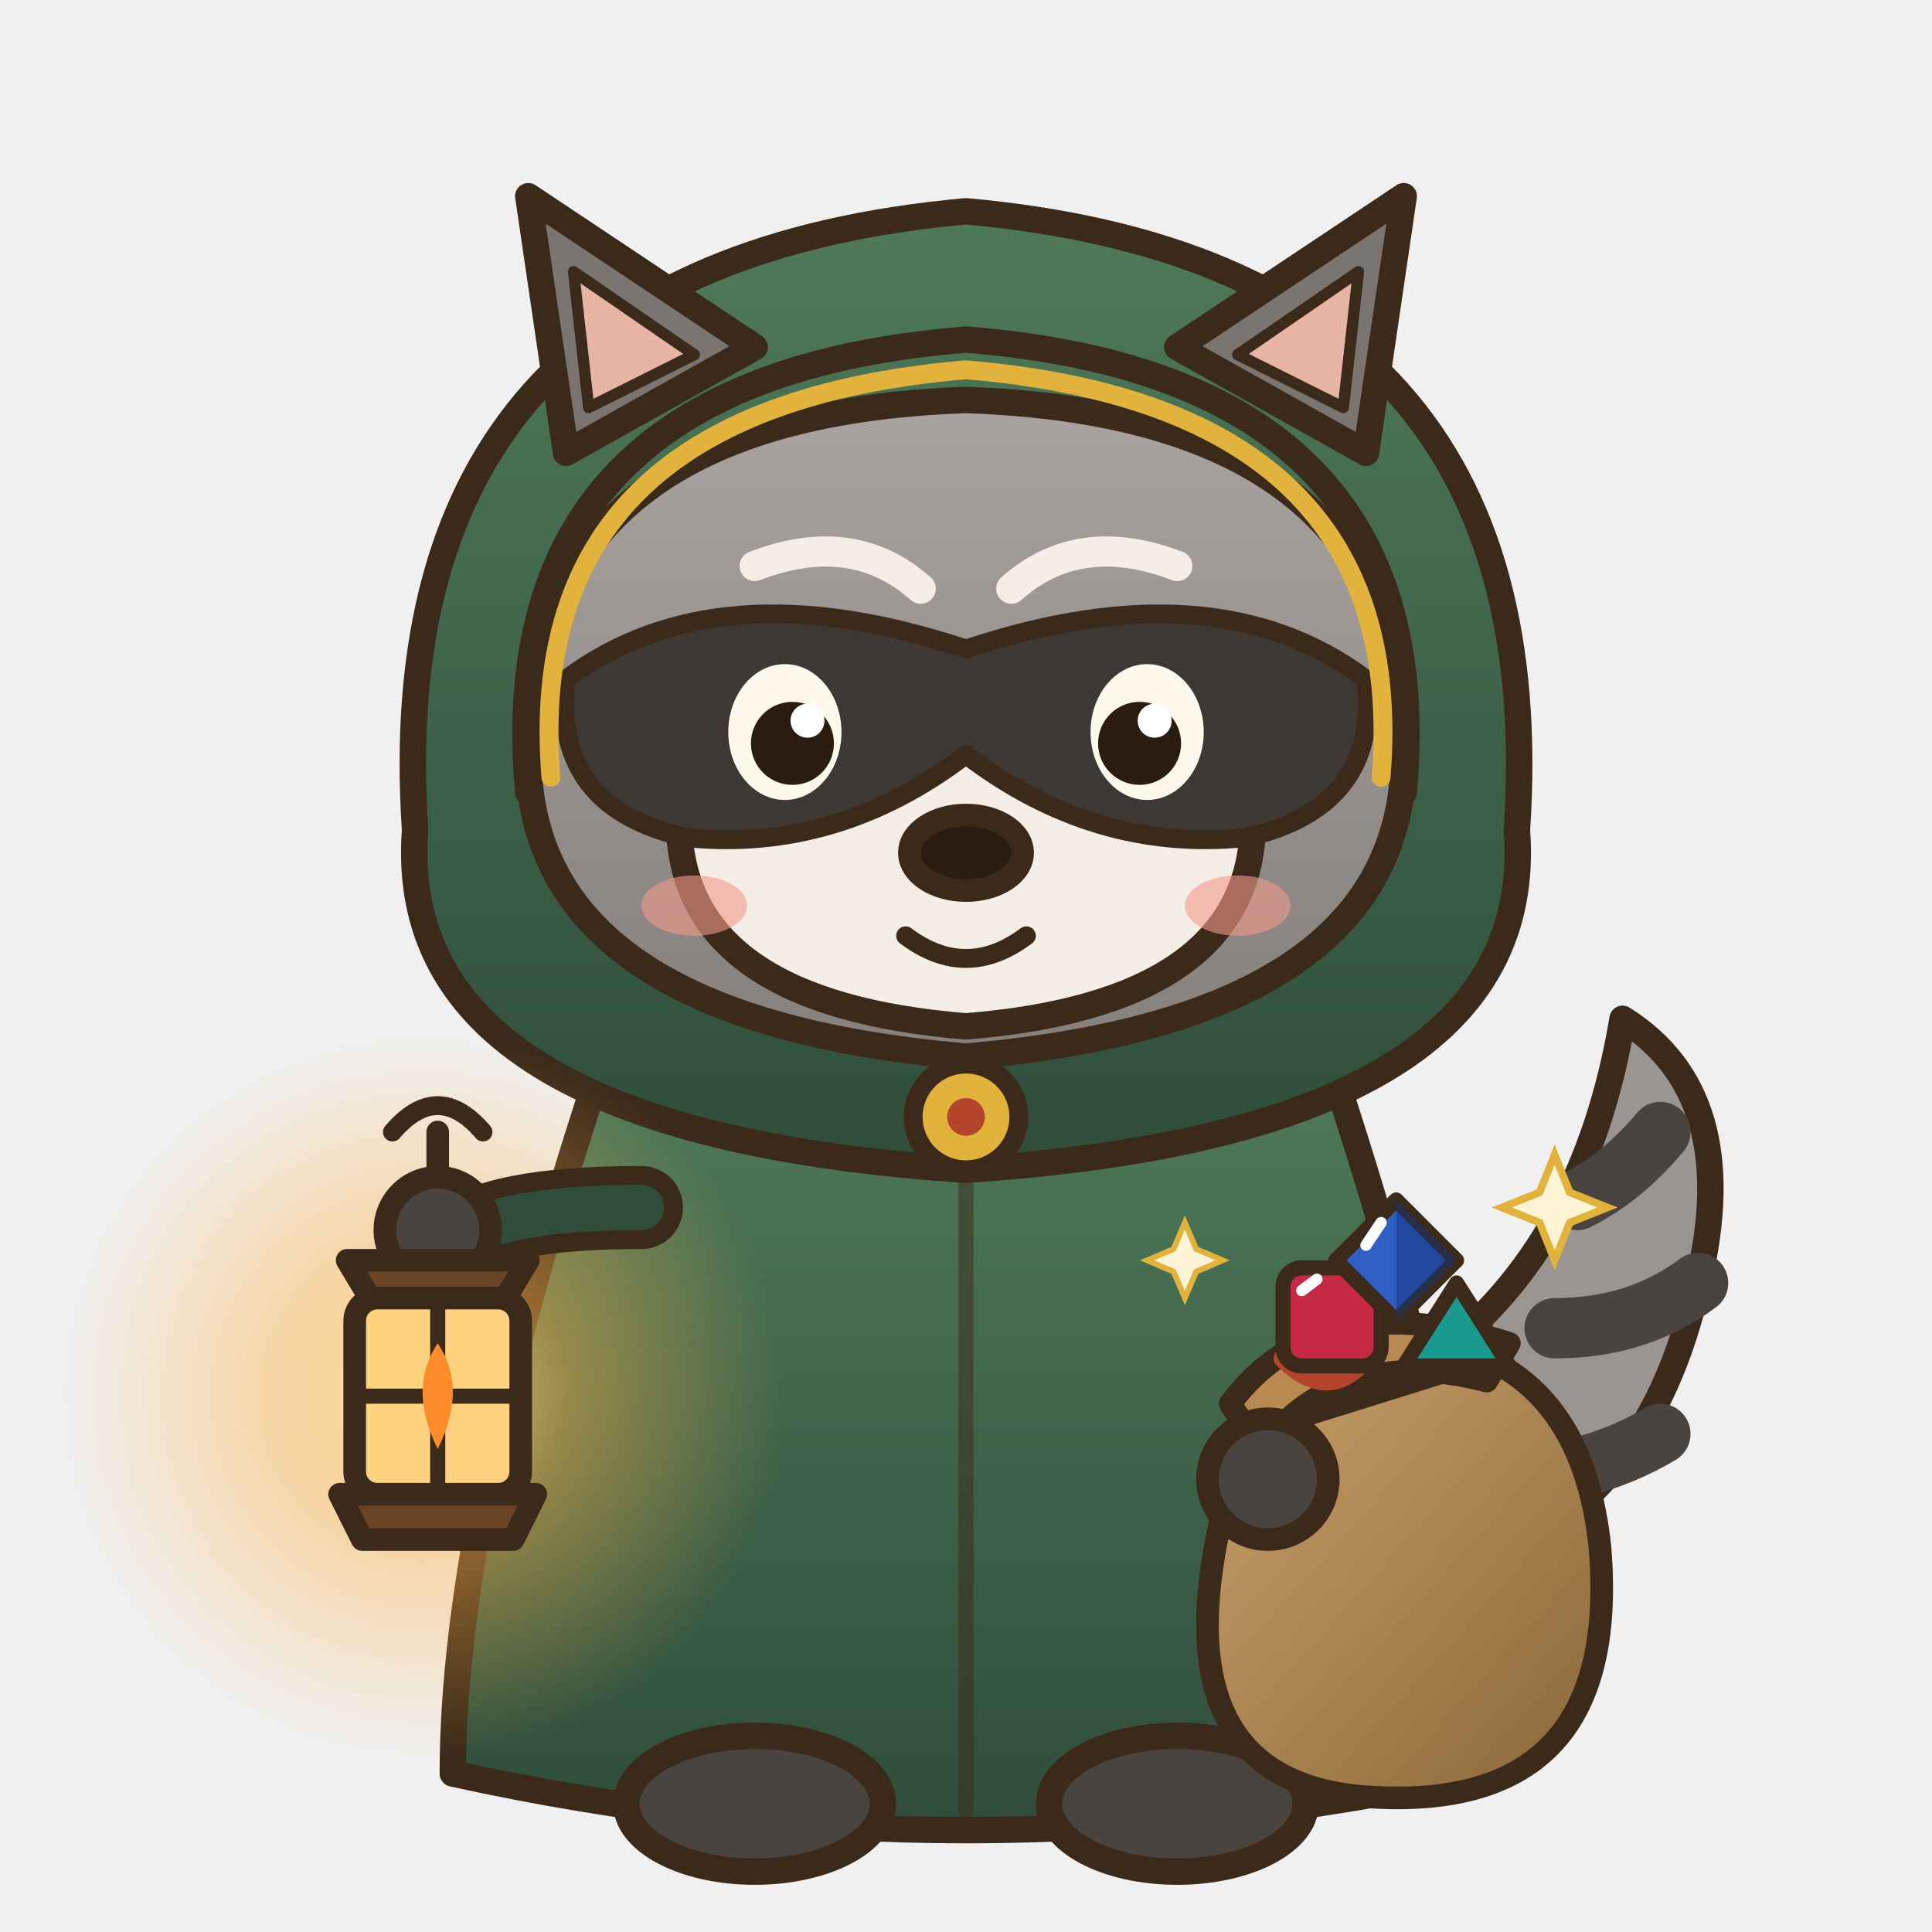
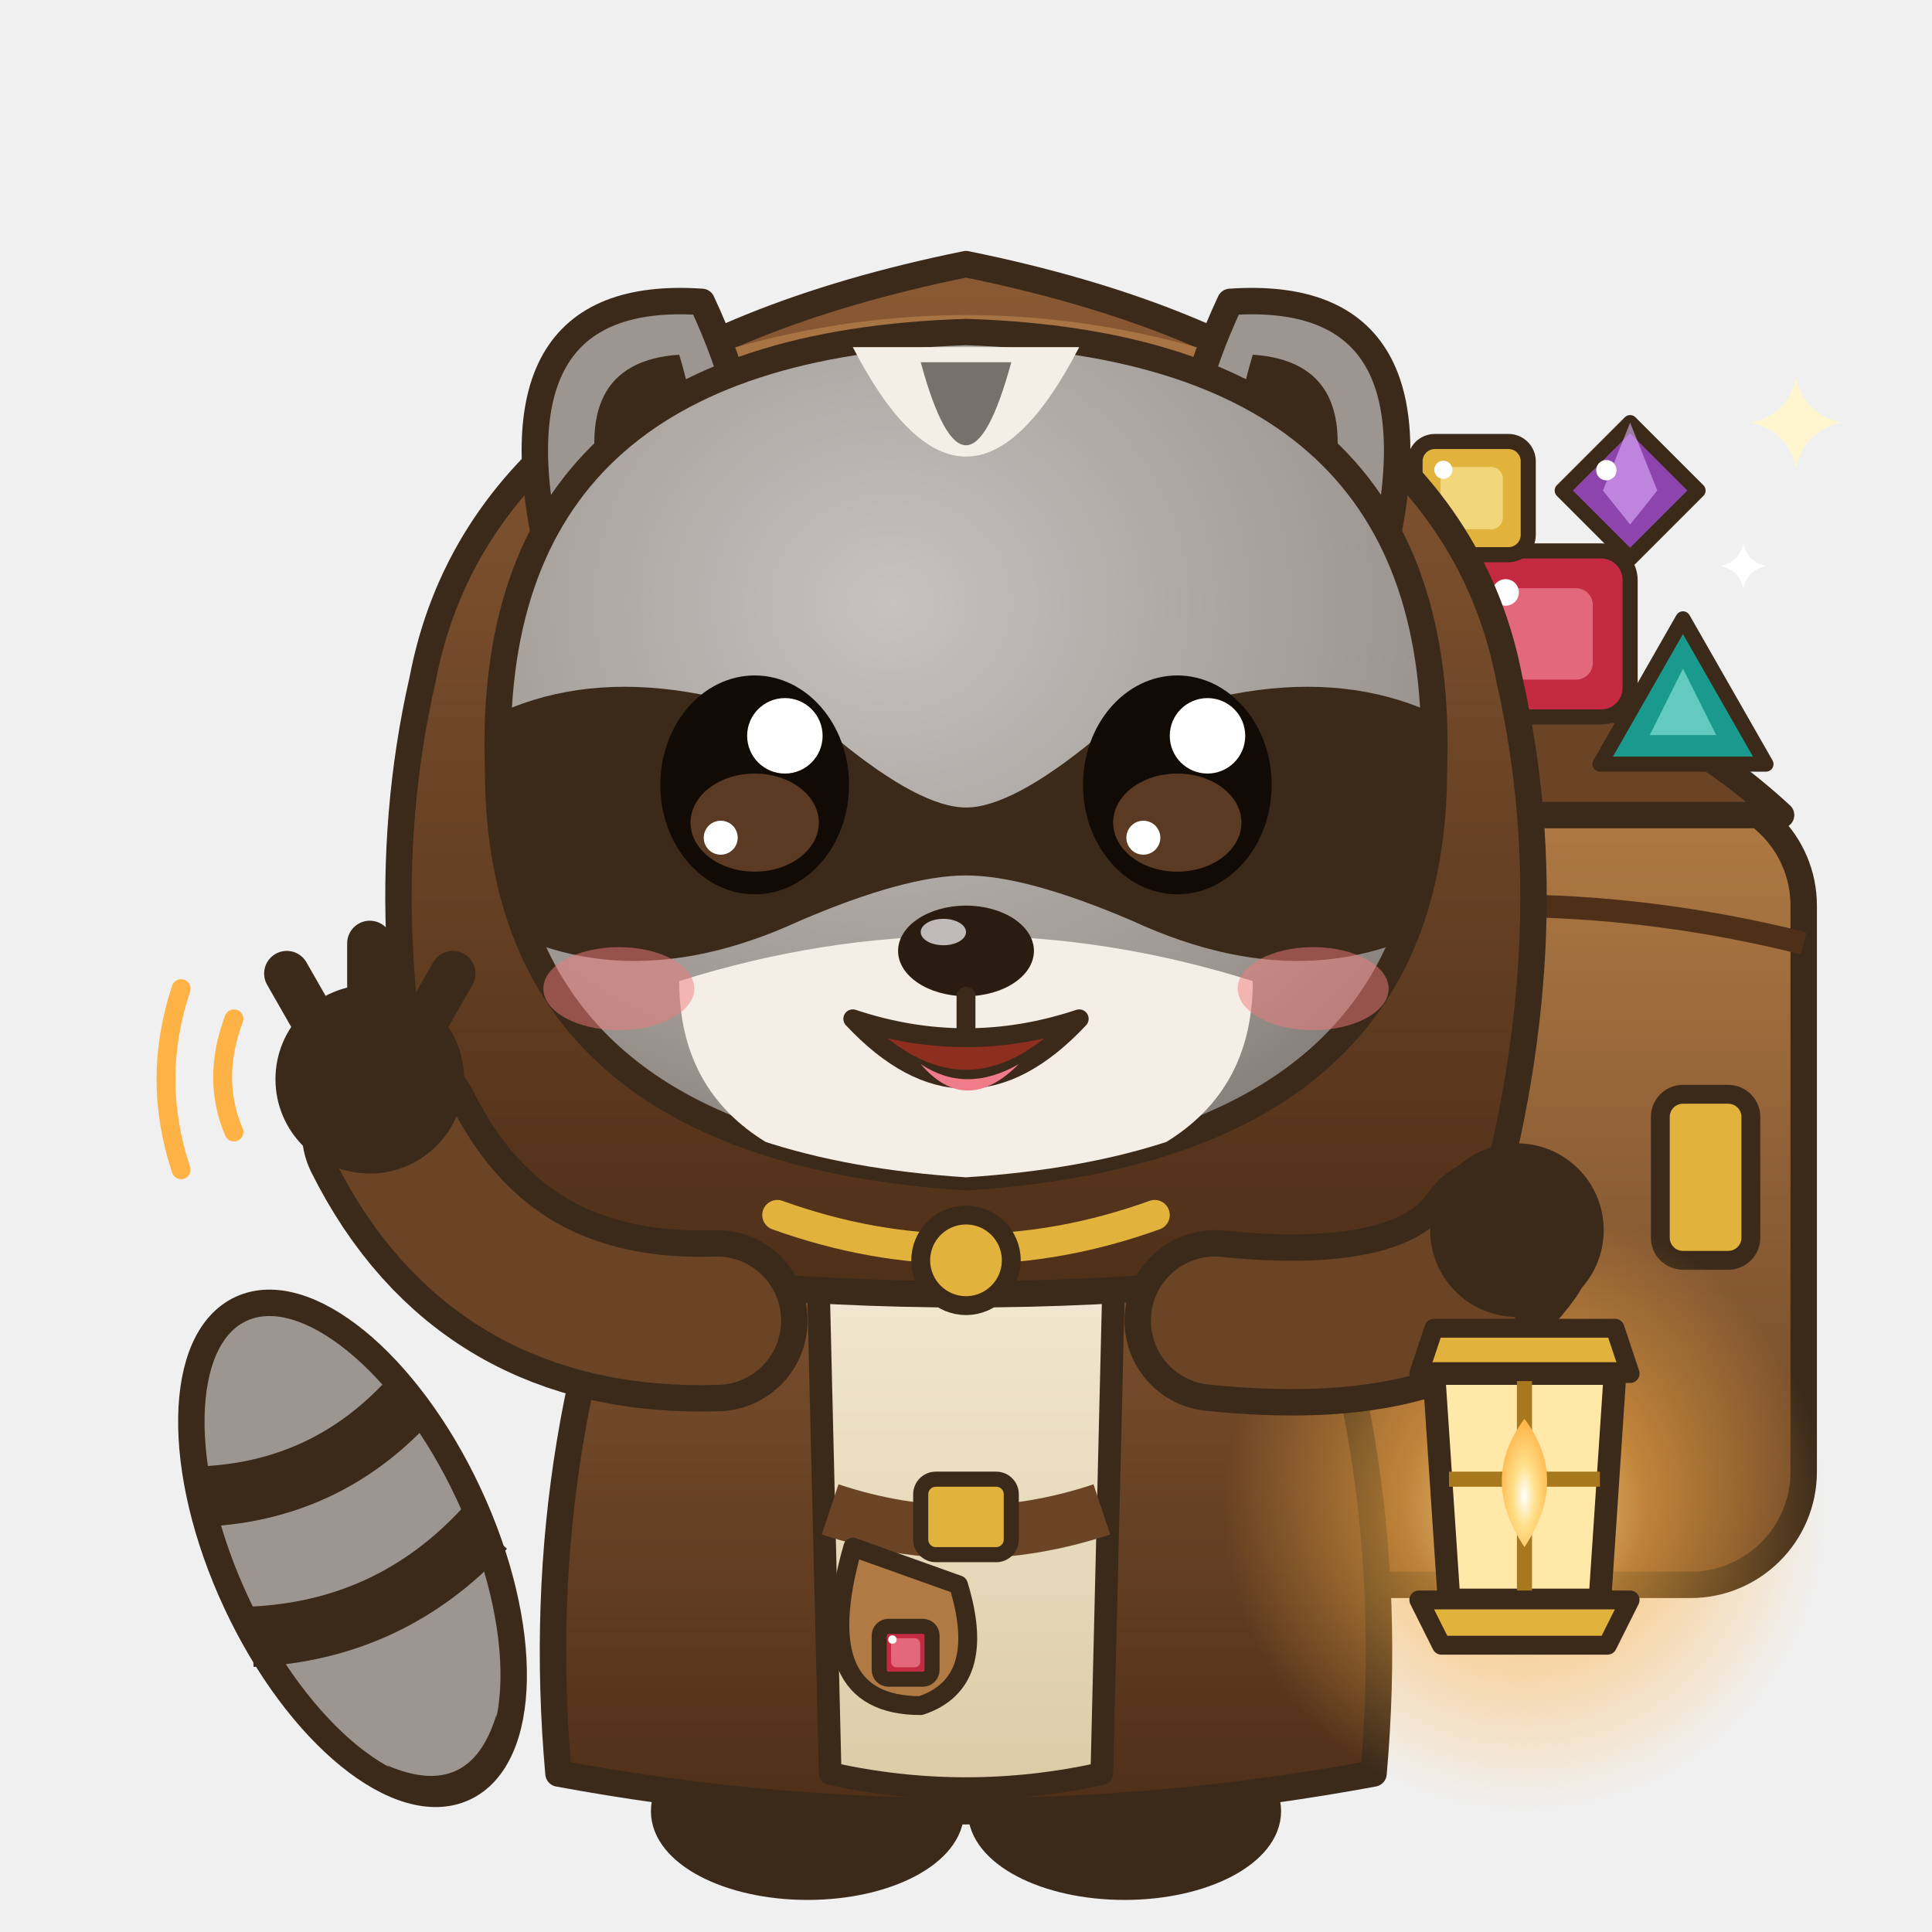
<svg xmlns="http://www.w3.org/2000/svg" width="512" height="512" viewBox="0 0 512 512">
  <defs>
-     <radialGradient id="lg" cx="0.5" cy="0.5" r="0.5">
-       <stop offset="0" stop-color="#FFE7A8" stop-opacity="0.9" />
-       <stop offset="0.4" stop-color="#FFB347" stop-opacity="0.45" />
+     <radialGradient id="fur" cx="0.42" cy="0.32" r="0.8">
+       <stop offset="0" stop-color="#C7C2BE" stop-opacity="1" />
+       <stop offset="0.7" stop-color="#9C9590" stop-opacity="1" />
+       <stop offset="1" stop-color="#77706B" stop-opacity="1" />
+     </radialGradient>
+     <linearGradient id="cloak" x1="0" y1="0" x2="0" y2="1">
+       <stop offset="0" stop-color="#8A5A34" />
+       <stop offset="1" stop-color="#4E2F18" />
+     </linearGradient>
+     <linearGradient id="pack" x1="0" y1="0" x2="0" y2="1">
+       <stop offset="0" stop-color="#B07A44" />
+       <stop offset="1" stop-color="#6B4426" />
+     </linearGradient>
+     <linearGradient id="shirt" x1="0" y1="0" x2="0" y2="1">
+       <stop offset="0" stop-color="#F7EEDB" />
+       <stop offset="1" stop-color="#DCCBA6" />
+     </linearGradient>
+     <radialGradient id="glow" cx="0.5" cy="0.5" r="0.5">
+       <stop offset="0" stop-color="#FFF3C4" stop-opacity="0.95" />
+       <stop offset="0.4" stop-color="#FFB347" stop-opacity="0.55" />
      <stop offset="1" stop-color="#FFB347" stop-opacity="0" />
    </radialGradient>
-     <linearGradient id="cloak" x1="0" y1="0" x2="0" y2="1">
-       <stop offset="0" stop-color="#4F7A5A" />
-       <stop offset="1" stop-color="#2F4D3A" />
-     </linearGradient>
-     <linearGradient id="fur" x1="0" y1="0" x2="0" y2="1">
-       <stop offset="0" stop-color="#A8A3A0" />
-       <stop offset="1" stop-color="#85807C" />
-     </linearGradient>
-     <linearGradient id="sack" x1="0" y1="0" x2="1" y2="1">
-       <stop offset="0" stop-color="#C9A06A" />
-       <stop offset="1" stop-color="#8A6638" />
-     </linearGradient>
+     <radialGradient id="flame" cx="0.5" cy="0.6" r="0.6">
+       <stop offset="0" stop-color="#FFFFFF" stop-opacity="1" />
+       <stop offset="0.4" stop-color="#FFE08A" stop-opacity="1" />
+       <stop offset="1" stop-color="#FFB347" stop-opacity="1" />
+     </radialGradient>
+     <clipPath id="hc">
+       <path d="M132 204 Q128 92 256 88 Q384 92 380 204 Q380 304 256 312 Q132 304 132 204 Z" />
+     </clipPath>
  </defs>
-   <g stroke="#3B2A1A" stroke-width="7" stroke-linejoin="round" stroke-linecap="round">
-     <path d="M330 420 Q430 430 450 340 Q462 290 430 270 Q420 330 380 360 Q350 380 320 380 Z" fill="#9A9590" />
-     <path d="M440 300 Q430 312 418 318 M450 340 Q434 352 412 352 M440 380 Q420 392 392 392" fill="none" stroke-width="16" stroke="#4A4440" />
-     <path d="M160 280 Q120 400 120 470 Q256 500 392 470 Q392 400 352 280 Z" fill="url(#cloak)" />
-     <path d="M256 300 V480" fill="none" stroke-width="4" opacity="0.5" />
-     <ellipse cx="200" cy="478" rx="34" ry="18" fill="#4A4440" />
-     <ellipse cx="312" cy="478" rx="34" ry="18" fill="#4A4440" />
-     <path d="M110 220 Q100 70 256 56 Q412 70 402 220 Q408 300 256 310 Q104 300 110 220 Z" fill="url(#cloak)" />
-     <path d="M150 120 L140 52 L200 92 Z" fill="#7A7570" />
-     <path d="M362 120 L372 52 L312 92 Z" fill="#7A7570" />
-     <path d="M156 108 L152 72 L184 94 Z" fill="#E8B4A6" stroke-width="3" />
-     <path d="M356 108 L360 72 L328 94 Z" fill="#E8B4A6" stroke-width="3" />
-     <path d="M140 200 Q140 110 256 106 Q372 110 372 200 Q372 270 256 280 Q140 270 140 200 Z" fill="url(#fur)" />
-     <path d="M180 220 Q190 180 256 176 Q322 180 332 220 Q330 266 256 272 Q182 266 180 220 Z" fill="#F4EEE6" />
-     <path d="M150 180 Q190 150 256 172 Q322 150 362 180 Q366 214 330 222 Q290 226 256 200 Q222 226 182 222 Q146 214 150 180 Z" fill="#3E3834" stroke-width="5" />
-     <path d="M200 150 Q226 140 244 156 M268 156 Q286 140 312 150" fill="none" stroke="#F4EEE6" stroke-width="8" />
+   <rect x="318" y="210" width="160" height="210" rx="30" fill="url(#pack)" stroke="#3B2A1A" stroke-width="7" stroke-linejoin="round" stroke-linecap="round" />
+   <path d="M318 250 Q398 230 478 250" fill="none" stroke="#4E2F18" stroke-width="6" />
+   <rect x="440" y="290" width="24" height="44" rx="6" fill="#E2B33C" stroke="#3B2A1A" stroke-width="5" stroke-linejoin="round" stroke-linecap="round" />
+   <path d="M326 216 Q400 150 472 216 Z" fill="#6B4426" stroke="#3B2A1A" stroke-width="7" stroke-linejoin="round" stroke-linecap="round" />
+   <path d="M372 154 L394 176 L372 198 L350 176 Z" fill="#2F5FC4" stroke="#3B2A1A" stroke-width="4" stroke-linejoin="round" stroke-linecap="round" />
+   <path d="M372 154 L380.8 176 L372 187 L363.2 176 Z" fill="#9FC0FF" opacity="0.6" />
+   <circle cx="364.3" cy="169.4" r="3.3" fill="#FFF" />
+   <path d="M446 164 L468 202.5 L424 202.5 Z" fill="#1A9A8E" stroke="#3B2A1A" stroke-width="4" stroke-linejoin="round" stroke-linecap="round" />
+   <path d="M446 177.2 L454.8 194.8 L437.2 194.8 Z" fill="#9FF2E8" opacity="0.55" />
+   <rect x="388" y="146" width="44" height="44" rx="7.7" fill="#C42A42" stroke="#3B2A1A" stroke-width="4" stroke-linejoin="round" stroke-linecap="round" />
+   <rect x="397.9" y="155.9" width="24.2" height="24.2" rx="4.4" fill="#FF9AAA" opacity="0.55" />
+   <circle cx="399" cy="157" r="3.52" fill="#FFF" />
+   <path d="M432 112 L450 130 L432 148 L414 130 Z" fill="#8E44AD" stroke="#3B2A1A" stroke-width="4" stroke-linejoin="round" stroke-linecap="round" />
+   <path d="M432 112 L439.2 130 L432 139 L424.8 130 Z" fill="#E0B0FF" opacity="0.6" />
+   <circle cx="425.7" cy="124.6" r="2.7" fill="#FFF" />
+   <rect x="375" y="117" width="30" height="30" rx="5.25" fill="#E2B33C" stroke="#3B2A1A" stroke-width="4" stroke-linejoin="round" stroke-linecap="round" />
+   <rect x="381.75" y="123.75" width="16.5" height="16.5" rx="3" fill="#FFF3B0" opacity="0.55" />
+   <circle cx="382.5" cy="124.5" r="2.4" fill="#FFF" />
+   <path d="M476 100 Q478.16 109.84 488 112 Q478.16 114.16 476 124 Q473.84 114.16 464 112 Q473.84 109.84 476 100 Z" fill="#FFF6D0" />
+   <path d="M360 112 Q361.44 118.56 368 120 Q361.44 121.44 360 128 Q358.56 121.44 352 120 Q358.56 118.56 360 112 Z" fill="#FFFFFF" />
+   <path d="M462 144 Q463.08 148.92 468 150 Q463.08 151.08 462 156 Q460.92 151.08 456 150 Q460.92 148.92 462 144 Z" fill="#FFFFFF" />
+   <g transform="rotate(-25 120 420)">
+     <ellipse cx="100" cy="400" rx="34" ry="70" fill="#9C9590" stroke="#3B2A1A" stroke-width="7" stroke-linejoin="round" stroke-linecap="round" />
+     <path d="M68 370 Q100 384 132 370 M66 410 Q100 424 134 410" fill="none" stroke="#3B2A1A" stroke-width="16" />
+     <path d="M84 456 Q100 474 116 456 Q110 470 100 470 Q90 470 84 456 Z" fill="#3B2A1A" />
  </g>
-   <ellipse cx="208" cy="194" rx="15" ry="18" fill="#FFF8EC" />
-   <ellipse cx="304" cy="194" rx="15" ry="18" fill="#FFF8EC" />
-   <circle cx="210" cy="197" r="11" fill="#2A1C10" />
-   <circle cx="302" cy="197" r="11" fill="#2A1C10" />
-   <circle cx="214" cy="191" r="4.5" fill="#FFFFFF" />
-   <circle cx="306" cy="191" r="4.5" fill="#FFFFFF" />
-   <g stroke="#3B2A1A" stroke-width="6" stroke-linecap="round" stroke-linejoin="round">
-     <ellipse cx="256" cy="226" rx="15" ry="10" fill="#2A1C10" />
-     <path d="M240 248 Q256 260 272 248" fill="none" stroke-width="5" />
+   <g stroke="#3B2A1A" stroke-width="7" stroke-linejoin="round" stroke-linecap="round" fill="#3B2A1A">
+     <ellipse cx="214" cy="480" rx="38" ry="20" />
+     <ellipse cx="298" cy="480" rx="38" ry="20" />
  </g>
-   <ellipse cx="184" cy="240" rx="14" ry="8" fill="#F29A8A" opacity="0.6" />
-   <ellipse cx="328" cy="240" rx="14" ry="8" fill="#F29A8A" opacity="0.6" />
-   <path d="M140 210 Q130 100 256 90 Q382 100 372 210" fill="none" stroke="#3B2A1A" stroke-width="7" stroke-linecap="round" />
-   <path d="M146 206 Q138 108 256 98 Q374 108 366 206" fill="none" stroke="#E2B33C" stroke-width="5" stroke-linecap="round" />
-   <circle cx="256" cy="296" r="14" fill="#E2B33C" stroke="#3B2A1A" stroke-width="5" />
-   <circle cx="256" cy="296" r="5" fill="#B5442C" />
-   <circle cx="112" cy="370" r="96" fill="url(#lg)" />
-   <g stroke="#3B2A1A" stroke-width="6" stroke-linejoin="round" stroke-linecap="round">
-     <path d="M170 320 Q130 320 120 330" fill="none" stroke-width="22" />
-     <path d="M170 320 Q130 320 120 330" fill="none" stroke="#2F4D3A" stroke-width="12" />
-     <circle cx="116" cy="326" r="14" fill="#4A4440" />
-     <path d="M116 312 V300" fill="none" />
-     <path d="M104 300 Q116 286 128 300" fill="none" stroke-width="5" />
-     <path d="M92 334 H140 L134 344 H98 Z" fill="#6B4426" />
-     <rect x="94" y="344" width="44" height="52" rx="6" fill="#FFD27F" />
-     <path d="M116 344 V396 M94 370 H138" fill="none" stroke-width="4" />
-     <path d="M90 396 H142 L136 408 H96 Z" fill="#6B4426" />
+   <path d="M176 300 Q256 284 336 300 Q372 380 364 470 Q256 490 148 470 Q140 380 176 300 Z" fill="url(#cloak)" stroke="#3B2A1A" stroke-width="7" stroke-linejoin="round" stroke-linecap="round" />
+   <path d="M216 304 Q256 316 296 304 L292 470 Q256 478 220 470 Z" fill="url(#shirt)" stroke="#3B2A1A" stroke-width="6" stroke-linejoin="round" stroke-linecap="round" />
+   <path d="M220 400 Q256 412 292 400" fill="none" stroke="#6B4426" stroke-width="14" />
+   <rect x="244" y="392" width="24" height="20" rx="4" fill="#E2B33C" stroke="#3B2A1A" stroke-width="4" stroke-linejoin="round" stroke-linecap="round" />
+   <path d="M226 410 Q214 452 244 452 Q262 446 254 420 Z" fill="#B07A44" stroke="#3B2A1A" stroke-width="5" stroke-linejoin="round" stroke-linecap="round" />
+   <rect x="233" y="431" width="14" height="14" rx="2.45" fill="#C42A42" stroke="#3B2A1A" stroke-width="4" stroke-linejoin="round" stroke-linecap="round" />
+   <rect x="236.15" y="434.15" width="7.7" height="7.7" rx="1.4" fill="#FF9AAA" opacity="0.55" />
+   <circle cx="236.5" cy="434.5" r="1.12" fill="#FFF" />
+   <path d="M120 330 Q96 250 112 180 Q128 96 256 70 Q384 96 400 180 Q416 250 392 330 Q256 356 120 330 Z" fill="url(#cloak)" stroke="#3B2A1A" stroke-width="7" stroke-linejoin="round" stroke-linecap="round" />
+   <path d="M150 112 Q256 60 362 112" fill="none" stroke="#A87444" stroke-width="5" stroke-linecap="round" />
+   <g stroke="#3B2A1A" stroke-width="7" stroke-linejoin="round" stroke-linecap="round" fill="#9C9590">
+     <path d="M146 150 Q128 76 186 80 Q200 110 198 132 Z" />
+     <path d="M366 150 Q384 76 326 80 Q312 110 314 132 Z" />
  </g>
-   <path d="M116 356 Q108 368 116 384 Q124 368 116 356 Z" fill="#FF8C2A" />
-   <g stroke="#3B2A1A" stroke-width="6" stroke-linejoin="round" stroke-linecap="round">
-     <path d="M330 380 Q300 470 360 476 Q430 482 424 410 Q420 372 394 360 Z" fill="url(#sack)" />
-     <path d="M326 372 Q350 340 400 356 L394 366 Q356 356 334 384 Z" fill="#B88A52" />
-     <path d="M340 360 Q352 372 362 360" fill="none" stroke="#B5442C" stroke-width="5" />
-     <rect x="340" y="336" width="26" height="26" rx="5" fill="#C42A42" stroke-width="4" />
-     <path d="M370 318 L386 334 L370 350 L354 334 Z" fill="#2F5FC4" stroke-width="4" />
-     <path d="M386 340 L400 362 H372 Z" fill="#1A9A8E" stroke-width="4" />
-     <path d="M370 318 L386 334 L370 350 Z" fill="#14327A" stroke="none" opacity="0.5" />
-     <circle cx="336" cy="392" r="16" fill="#4A4440" />
+   <path d="M160 134 Q150 96 180 94 Q186 114 184 126 Z" fill="#3B2A1A" />
+   <path d="M352 134 Q362 96 332 94 Q326 114 328 126 Z" fill="#3B2A1A" />
+   <path d="M132 204 Q128 92 256 88 Q384 92 380 204 Q380 304 256 312 Q132 304 132 204 Z" fill="url(#fur)" stroke="#3B2A1A" stroke-width="7" stroke-linejoin="round" stroke-linecap="round" />
+   <g clip-path="url(#hc)">
+     <path d="M120 196 Q160 168 222 196 Q244 214 256 214 Q268 214 290 196 Q352 168 392 196 L392 238 Q352 268 300 244 Q272 232 256 232 Q240 232 212 244 Q160 268 120 238 Z" fill="#3B2A1A" />
+     <path d="M180 260 Q256 236 332 260 Q332 312 256 316 Q180 312 180 260 Z" fill="#F4EEE6" />
+     <path d="M226 92 Q256 150 286 92 Z" fill="#F4EEE6" />
+     <path d="M244 96 Q256 140 268 96 Z" fill="#77706B" />
  </g>
-   <path d="M345 342 l4 -3 M362 330 l4 -6" stroke="#FFFFFF" stroke-width="3" stroke-linecap="round" />
-   <path d="M412 306 l4 10 l10 4 l-10 4 l-4 10 l-4 -10 l-10 -4 l10 -4 Z" fill="#FFF4D6" stroke="#E2B33C" stroke-width="2" />
-   <path d="M314 324 l3 7 l7 3 l-7 3 l-3 7 l-3 -7 l-7 -3 l7 -3 Z" fill="#FFF4D6" stroke="#E2B33C" stroke-width="1.5" />
+   <ellipse cx="200" cy="208" rx="25" ry="29" fill="#120A04" />
+   <ellipse cx="200" cy="218" rx="17" ry="13" fill="#5A3A22" />
+   <circle cx="208" cy="195" r="10" fill="#FFF" />
+   <circle cx="191" cy="222" r="4.5" fill="#FFF" />
+   <ellipse cx="312" cy="208" rx="25" ry="29" fill="#120A04" />
+   <ellipse cx="312" cy="218" rx="17" ry="13" fill="#5A3A22" />
+   <circle cx="320" cy="195" r="10" fill="#FFF" />
+   <circle cx="303" cy="222" r="4.5" fill="#FFF" />
+   <ellipse cx="164" cy="262" rx="20" ry="11" fill="#F07C7C" opacity="0.5" />
+   <ellipse cx="348" cy="262" rx="20" ry="11" fill="#F07C7C" opacity="0.5" />
+   <ellipse cx="256" cy="252" rx="18" ry="12" fill="#2A1C10" />
+   <ellipse cx="250" cy="247" rx="6" ry="3.5" fill="#FFF" opacity="0.7" />
+   <path d="M226 270 Q256 302 286 270 Q256 280 226 270 Z" fill="#8E2E1E" stroke="#3B2A1A" stroke-width="5" stroke-linejoin="round" stroke-linecap="round" />
+   <path d="M244 282 Q256 296 270 282 Q256 290 244 282 Z" fill="#F07C8A" />
+   <path d="M256 264 L256 274" stroke="#3B2A1A" stroke-width="5" stroke-linejoin="round" stroke-linecap="round" />
+   <path d="M206 322 Q256 340 306 322" fill="none" stroke="#E2B33C" stroke-width="8" stroke-linecap="round" />
+   <circle cx="256" cy="334" r="12" fill="#E2B33C" stroke="#3B2A1A" stroke-width="5" stroke-linejoin="round" stroke-linecap="round" />
+   <path d="M190 350 Q130 352 104 300" fill="none" stroke="#3B2A1A" stroke-width="48" stroke-linecap="round" stroke-linejoin="round" />
+   <path d="M190 350 Q130 352 104 300" fill="none" stroke="#6B4426" stroke-width="34" stroke-linecap="round" stroke-linejoin="round" />
+   <circle cx="98" cy="286" r="22" fill="#3B2A1A" stroke="#3B2A1A" stroke-width="6" stroke-linejoin="round" stroke-linecap="round" />
+   <g stroke="#3B2A1A" stroke-width="12" stroke-linecap="round">
+     <path d="M84 272 L76 258" />
+     <path d="M98 266 L98 250" />
+     <path d="M112 272 L120 258" />
+   </g>
+   <path d="M62 270 Q56 286 62 300 M48 262 Q40 286 48 310" fill="none" stroke="#FFB347" stroke-width="5" stroke-linecap="round" />
+   <circle cx="404" cy="400" r="80" fill="url(#glow)" />
+   <path d="M322 350 Q380 356 398 330" fill="none" stroke="#3B2A1A" stroke-width="48" stroke-linecap="round" stroke-linejoin="round" />
+   <path d="M322 350 Q380 356 398 330" fill="none" stroke="#6B4426" stroke-width="34" stroke-linecap="round" stroke-linejoin="round" />
+   <path d="M404 316 L404 350" stroke="#3B2A1A" stroke-width="5" />
+   <circle cx="402" cy="326" r="20" fill="#3B2A1A" stroke="#3B2A1A" stroke-width="6" stroke-linejoin="round" stroke-linecap="round" />
+   <path d="M380 352 L428 352 L432 364 L376 364 Z" fill="#E2B33C" stroke="#3B2A1A" stroke-width="5" stroke-linejoin="round" stroke-linecap="round" />
+   <path d="M380 364 L428 364 L424 424 L384 424 Z" fill="#FFE8A8" stroke="#3B2A1A" stroke-width="6" stroke-linejoin="round" stroke-linecap="round" />
+   <path d="M404 366 L404 422 M384 392 L424 392" stroke="#A7781C" stroke-width="4" />
+   <path d="M404 376 Q392 392 404 410 Q416 392 404 376 Z" fill="url(#flame)" />
+   <path d="M376 424 L432 424 L426 436 L382 436 Z" fill="#E2B33C" stroke="#3B2A1A" stroke-width="5" stroke-linejoin="round" stroke-linecap="round" />
</svg>
